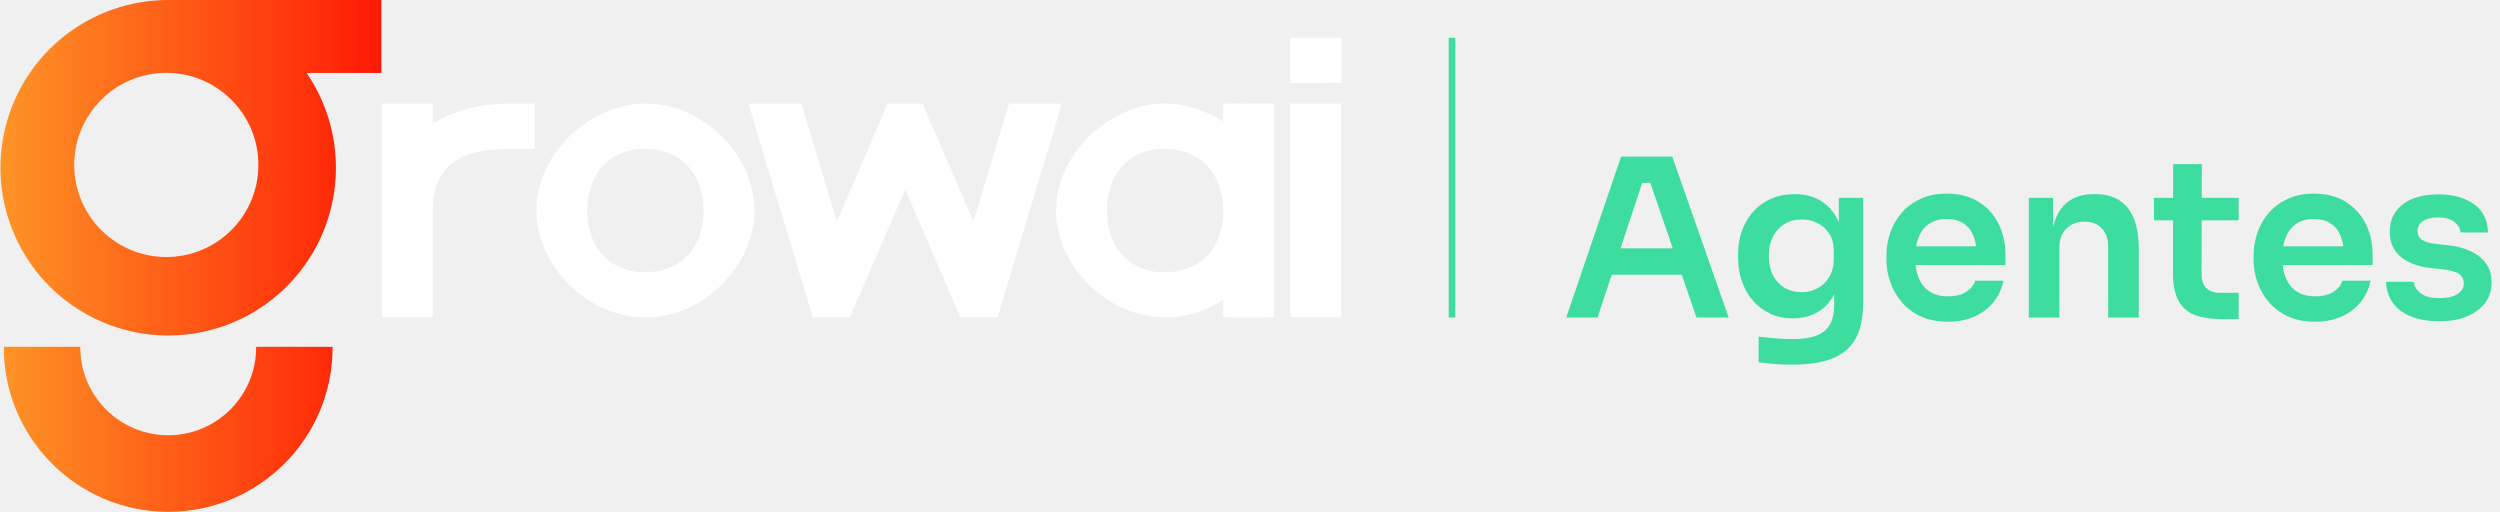
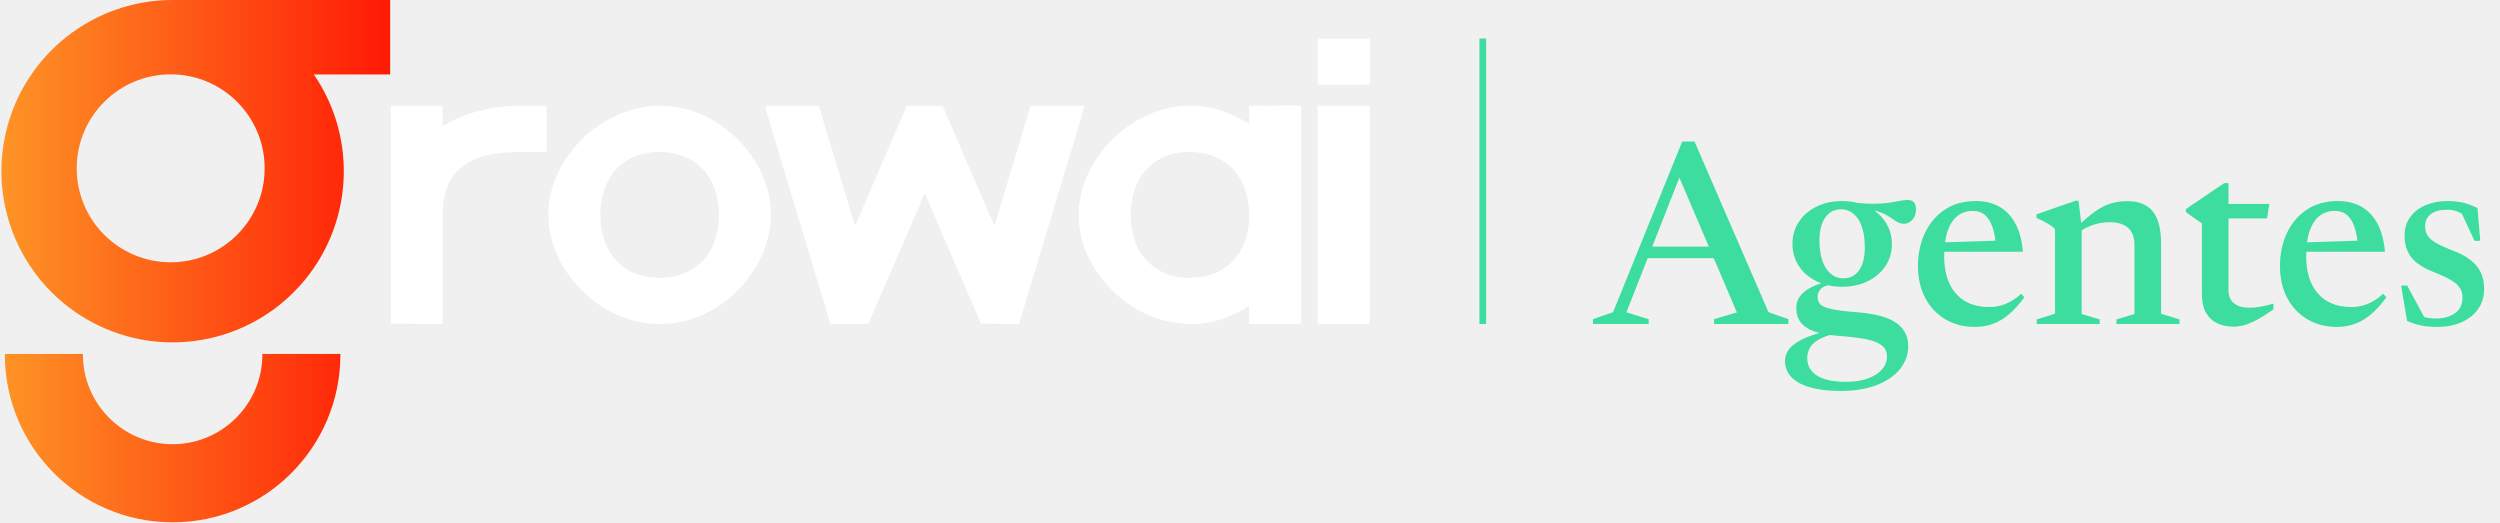
- <svg xmlns="http://www.w3.org/2000/svg" viewBox="0 0 1143.41 234.17" width="1143" height="234" role="img" aria-label="GrowAI Agentes">
+ <svg xmlns="http://www.w3.org/2000/svg" viewBox="0 0 1119.53 234.17" width="1120" height="234" role="img" aria-label="GrowAI Agentes">
  <defs>
    <linearGradient id="growai-g" gradientUnits="userSpaceOnUse" x1="0" y1="0" x2="174.28" y2="0">
      <stop offset="0" stop-color="#FE9426" />
      <stop offset="1" stop-color="#FF1A05" />
    </linearGradient>
  </defs>
  <path fill="url(#growai-g)" fill-rule="evenodd" d="M76.75 0H174.28V33.37H140.06A76.75 76.75 0 1 1 76.75 0ZM118.01 75.46A42.13 42.13 0 1 0 33.75 75.46A42.13 42.13 0 1 0 118.01 75.46ZM1.53 158.67V158.95A75.22 75.22 0 0 0 151.97 158.95V158.67H116.98V158.91A40.23 40.23 0 0 1 36.52 158.91V158.67Z" />
  <path fill="#FFFFFF" fill-rule="evenodd" d="M613.6 37.9L590.2 38C590.1 36.6 590.1 35.2 590.1 33.8C590.1 31.8 590.1 29.8 590.1 27.8C590.1 25.7 590.1 23.6 590.1 21.4C590.1 20 590.1 18.6 590.2 17.3L613.6 17.3L613.6 37.9ZM197.7 145.2L174.6 145.1L174.6 47.4L197.8 47.4L197.8 56.4C199.4 55.7 200.9 54.7 202.5 54C205.4 52.6 208.3 51.4 211.4 50.5C217.7 48.6 224.2 47.6 230.8 47.4C232.8 47.3 234.8 47.4 236.8 47.4C239.4 47.4 241.9 47.3 244.4 47.4L244.4 68C242.4 68.2 240.3 68.1 238.3 68.1C230.3 68.1 222.3 68 214.7 70.5C212.4 71.3 210.2 72.3 208.2 73.6C206.8 74.5 205.4 75.6 204.3 76.8C197.8 83.6 197.8 92.1 197.8 100.9C197.8 110.6 197.8 120.3 197.8 130.1C197.8 133.3 197.8 136.5 197.8 139.7C197.8 141.5 197.9 143.4 197.7 145.2ZM297.4 145.2C295.8 145.2 294.2 145.3 292.6 145.2C286.2 144.8 279.8 143.1 274.1 140.2C253.6 130 240 106.3 247.1 83.7C248.9 77.8 251.9 72.3 255.7 67.5C260.1 62 265.5 57.3 271.6 53.9C278.3 50.1 285.2 48.1 292.8 47.4C298.5 47.2 304.1 47.9 309.6 49.7C329 56.2 344.8 75.1 345 95.9C345.1 113.2 334.4 129.4 319.9 138.2C314.3 141.6 308 143.9 301.6 144.8C300.2 145 298.8 145.1 297.4 145.2ZM456.1 145.2L439.2 145.1C433.5 132.1 427.9 119 422.3 106C420.5 101.9 418.7 97.8 417 93.8C416.2 91.8 414.9 88.5 413.9 86.8L388.7 145.1C386.7 145.3 384.6 145.2 382.5 145.2C378.9 145.2 375.3 145.2 371.7 145.2C370.9 143 370.3 140.6 369.6 138.2C368.2 133.9 366.9 129.5 365.6 125.2C361.9 112.8 358.2 100.4 354.4 88.1C351.8 79.2 349.1 70.4 346.4 61.5C345.5 58.4 344.6 55.4 343.7 52.3C343.2 50.6 342.6 49 342.4 47.4L366.4 47.4C367.1 49.2 367.6 51.1 368.1 53C368.9 55.7 369.8 58.4 370.6 61.2C373.1 69.6 375.7 78 378.2 86.4C379.2 89.6 380.1 92.8 381.1 96C381.6 97.7 382 99.5 382.8 101.1L405.9 47.4L421.9 47.4L445.1 101.1C445.9 99.5 446.3 97.5 446.8 95.8C447.8 92.6 448.7 89.5 449.7 86.3C452.3 77.7 454.9 69 457.5 60.4C458.3 57.7 459.1 55.1 459.9 52.4C460.4 50.7 460.9 49 461.5 47.4L485.5 47.4C485.2 49.2 484.6 51 484 52.8C483 56.2 482.1 59.5 481.1 62.9C478.3 71.8 475.6 80.8 472.9 89.8C469.3 101.9 465.6 114.1 461.9 126.3C460.7 130.4 459.4 134.5 458.2 138.6C457.5 140.8 457 143.1 456.1 145.2ZM582.7 145.2C581.1 145.3 579.4 145.3 577.7 145.3C575.1 145.3 572.5 145.3 569.9 145.3C567.8 145.3 565.7 145.3 563.5 145.3C562.2 145.3 560.8 145.3 559.4 145.2L559.4 137.2C558.4 137.7 557.6 138.2 556.7 138.8C555.2 139.6 553.6 140.4 552.1 141.1C545.9 143.9 539 145.5 532.3 145.2C523.9 144.9 516.4 142.9 509.1 138.7C502.7 135 497 130 492.6 124C488.6 118.7 485.6 112.6 484.1 106.1C477.6 78.9 500 51.9 526.5 47.8C538 46.1 549.6 49.3 559.3 55.6C559.6 53.7 559.4 49.6 559.4 47.5C561.5 47.2 566.1 47.4 568.5 47.4C573.2 47.4 578 47.2 582.7 47.4L582.7 145.2ZM613.4 145.2L590.2 145.2C590.1 143.7 590.1 142.2 590.1 140.7C590.1 138.4 590.1 136.1 590.1 133.9C590.1 126.8 590.1 119.7 590.1 112.6C590.1 90.9 590.1 69.2 590.1 47.4C591.5 47.3 592.9 47.4 594.3 47.4C596.4 47.4 598.6 47.4 600.7 47.4C603.3 47.4 605.9 47.4 608.5 47.4C610.2 47.4 611.8 47.3 613.5 47.4L613.4 145.2ZM296 124.5C302.7 124.4 309.4 122 314.1 117.2C316.4 115 318.1 112.2 319.3 109.3C323.5 99 322.3 84.2 314.5 75.9C309.2 70.2 301.9 68.1 294.3 68.1C289.8 68.2 285.4 69.2 281.5 71.3C272.3 76.3 268.5 86.4 268.5 96.4C268.5 103.1 270.2 110 274.4 115.4C279.5 121.8 287.9 125.1 296 124.5ZM533.7 124.5C540.8 124.4 547.9 121.7 552.7 116.4C561.9 106.1 561.7 85.8 552.1 75.8C546.8 70.2 539.6 68.1 532 68.1C527.7 68.2 523.5 69.1 519.7 71.1C510.2 76 506.3 86.2 506.3 96.4C506.3 102.9 507.8 109.6 511.8 114.9C516.8 121.6 525.4 125.1 533.7 124.5Z" />
  <rect x="662.63" y="17.27" width="3" height="128" fill="#3DDC9F" />
-   <path fill="#3DDC9F" d="M716.39 145.27 741.5 71.66H764.89L790.71 145.27H775.99L754.11 81.44L759.25 83.66H746.64L751.89 81.44L730.71 145.27ZM733.94 125.71 738.48 113.61H768.32L772.76 125.71ZM820.05 166.85Q816.12 166.85 812.03 166.55Q807.95 166.24 804.42 165.74V154.04Q808.05 154.45 812.18 154.8Q816.32 155.15 819.95 155.15Q826.7 155.15 830.89 153.54Q835.07 151.92 837.04 148.45Q839 144.97 839 139.62V128.83L842.03 121.98Q841.73 129.54 838.9 134.83Q836.08 140.13 831.24 142.9Q826.4 145.67 820.05 145.67Q814.4 145.67 809.81 143.56Q805.23 141.44 801.95 137.71Q798.67 133.98 796.86 128.94Q795.04 123.89 795.04 118.15V116.03Q795.04 110.28 796.91 105.29Q798.77 100.3 802.2 96.57Q805.63 92.84 810.37 90.82Q815.11 88.81 820.85 88.81Q827.61 88.81 832.6 91.73Q837.59 94.65 840.42 100.2Q843.24 105.74 843.54 113.81L841.12 114.21V90.52H852.21V138.82Q852.21 148.8 848.78 154.95Q845.36 161.1 838.25 163.97Q831.14 166.85 820.05 166.85ZM824.08 133.67Q828.11 133.67 831.44 131.86Q834.77 130.04 836.79 126.62Q838.8 123.19 838.8 118.35V114.82Q838.8 110.18 836.74 106.95Q834.67 103.73 831.34 102.06Q828.01 100.4 824.08 100.4Q819.64 100.4 816.27 102.47Q812.89 104.53 810.97 108.27Q809.06 112 809.06 117.14Q809.06 122.18 810.97 125.91Q812.89 129.64 816.27 131.66Q819.64 133.67 824.08 133.67ZM891.03 147.19Q883.97 147.19 878.68 144.77Q873.39 142.35 869.91 138.26Q866.43 134.18 864.67 129.14Q862.9 124.1 862.9 118.85V116.94Q862.9 111.49 864.67 106.4Q866.43 101.31 869.91 97.33Q873.39 93.34 878.53 90.97Q883.67 88.6 890.43 88.6Q899.3 88.6 905.3 92.49Q911.3 96.37 914.32 102.67Q917.35 108.97 917.35 116.23V121.27H868.85V112.7H908.58L904.24 116.94Q904.24 111.69 902.73 107.96Q901.22 104.23 898.14 102.22Q895.07 100.2 890.43 100.2Q885.79 100.2 882.56 102.32Q879.34 104.43 877.67 108.42Q876.01 112.4 876.01 117.95Q876.01 123.09 877.62 127.07Q879.24 131.05 882.56 133.32Q885.89 135.59 891.03 135.59Q896.17 135.59 899.4 133.52Q902.63 131.46 903.54 128.43H916.44Q915.23 134.08 911.8 138.31Q908.38 142.55 903.08 144.87Q897.79 147.19 891.03 147.19ZM928.04 145.27V90.52H939.13V114.01H938.12Q938.12 105.64 940.34 100.05Q942.56 94.45 946.94 91.63Q951.33 88.81 957.88 88.81H958.49Q968.27 88.81 973.31 95.11Q978.35 101.41 978.35 113.91V145.27H964.34V112.7Q964.34 107.66 961.46 104.53Q958.59 101.41 953.55 101.41Q948.4 101.41 945.23 104.59Q942.05 107.76 942.05 113.11V145.27ZM1016.16 145.98Q1008.6 145.98 1003.71 144.01Q998.82 142.04 996.4 137.35Q993.98 132.67 993.98 124.7L994.08 75.09H1007.19L1007.09 125.61Q1007.09 129.64 1009.26 131.81Q1011.42 133.98 1015.46 133.98H1024.03V145.98ZM985.31 100.8V90.52H1024.03V100.8ZM1059.02 147.19Q1051.96 147.19 1046.66 144.77Q1041.37 142.35 1037.89 138.26Q1034.41 134.18 1032.65 129.14Q1030.88 124.1 1030.88 118.85V116.94Q1030.88 111.49 1032.65 106.4Q1034.41 101.31 1037.89 97.33Q1041.37 93.34 1046.51 90.97Q1051.65 88.6 1058.41 88.6Q1067.28 88.6 1073.28 92.49Q1079.28 96.37 1082.31 102.67Q1085.33 108.97 1085.33 116.23V121.27H1036.83V112.7H1076.56L1072.22 116.94Q1072.22 111.69 1070.71 107.96Q1069.2 104.23 1066.12 102.22Q1063.05 100.2 1058.41 100.2Q1053.77 100.2 1050.55 102.32Q1047.32 104.43 1045.66 108.42Q1043.99 112.4 1043.99 117.95Q1043.99 123.09 1045.6 127.07Q1047.22 131.05 1050.55 133.32Q1053.87 135.59 1059.02 135.59Q1064.16 135.59 1067.38 133.52Q1070.61 131.46 1071.52 128.43H1084.42Q1083.21 134.08 1079.79 138.31Q1076.36 142.55 1071.06 144.87Q1065.77 147.19 1059.02 147.19ZM1115.88 146.98Q1104.59 146.98 1098.19 142.19Q1091.79 137.41 1091.48 128.94H1104.09Q1104.39 131.76 1107.21 134.08Q1110.04 136.4 1116.09 136.4Q1121.13 136.4 1124.1 134.58Q1127.08 132.77 1127.08 129.64Q1127.08 126.92 1124.81 125.31Q1122.54 123.69 1117.09 123.19L1112.25 122.68Q1103.08 121.68 1098.14 117.44Q1093.2 113.21 1093.2 106.15Q1093.2 100.5 1096.02 96.67Q1098.84 92.84 1103.83 90.87Q1108.83 88.91 1115.28 88.91Q1125.36 88.91 1131.61 93.34Q1137.86 97.78 1138.17 106.35H1125.56Q1125.36 103.53 1122.74 101.51Q1120.12 99.49 1115.18 99.49Q1110.74 99.49 1108.32 101.21Q1105.9 102.92 1105.9 105.64Q1105.9 108.27 1107.87 109.68Q1109.83 111.09 1114.27 111.59L1119.11 112.1Q1128.79 113.11 1134.28 117.44Q1139.78 121.78 1139.78 129.14Q1139.78 134.58 1136.81 138.56Q1133.83 142.55 1128.49 144.77Q1123.14 146.98 1115.88 146.98Z" />
+   <path fill="#3DDC9F" d="M734.95 115.75V110.55H775.04V115.75ZM792.22 139.96 801.13 143.09V145.27H767.83V143.09L778.05 140.07L750.71 75.96L753.78 75.78L728.51 140.02L738.49 143.09V145.27H713.52V143.09L722.55 139.96L753.55 63.44H759.04ZM824.57 175.26Q818.25 175.26 813.56 174.32Q808.87 173.37 805.77 171.6Q802.67 169.83 801.13 167.35Q799.6 164.87 799.6 161.8Q799.6 159.56 800.78 157.52Q801.96 155.48 804.62 153.68Q807.27 151.88 811.58 150.38Q815.89 148.87 822.15 147.63H826.11V148.87Q819.67 149.82 816.07 151.53Q812.47 153.24 811.02 155.54Q809.58 157.85 809.58 160.56Q809.58 163.87 811.52 166.26Q813.47 168.65 817.31 169.92Q821.15 171.19 826.82 171.19Q832.6 171.19 836.76 169.68Q840.93 168.18 843.14 165.58Q845.35 162.98 845.35 159.91Q845.35 157.61 844.2 156.04Q843.05 154.48 840.54 153.42Q838.03 152.35 833.87 151.68Q829.71 151 823.63 150.58Q817.9 150.17 814.18 149.05Q810.46 147.93 808.39 146.27Q806.33 144.62 805.5 142.52Q804.68 140.43 804.68 138.01Q804.68 133.58 808.66 130.51Q812.65 127.44 819.67 126.08L821.09 127.5Q817.49 127.85 815.86 129.36Q814.24 130.86 814.24 133.05Q814.24 134.52 814.83 135.62Q815.42 136.71 817.13 137.51Q818.84 138.3 822.15 138.89Q825.46 139.48 830.89 139.9Q836.85 140.31 841.31 141.37Q845.77 142.44 848.78 144.3Q851.79 146.16 853.32 148.87Q854.86 151.59 854.86 155.31Q854.86 160.62 851.38 165.17Q847.89 169.71 841.13 172.49Q834.37 175.26 824.57 175.26ZM825.22 128.56Q818.79 128.56 813.74 126.08Q808.69 123.6 805.83 119.26Q802.96 114.92 802.96 109.37Q802.96 103.71 805.89 99.37Q808.81 95.03 813.86 92.58Q818.9 90.13 825.22 90.13Q830.18 90.13 834.28 91.6Q838.39 93.08 841.34 95.71Q844.29 98.33 845.91 101.82Q847.54 105.3 847.54 109.31Q847.54 114.98 844.62 119.32Q841.69 123.66 836.67 126.11Q831.66 128.56 825.22 128.56ZM826.11 124.78Q830.77 124.61 833.19 120.65Q835.61 116.69 835.38 109.85Q835.2 102.11 832.22 97.92Q829.24 93.73 824.34 93.85Q819.85 94.02 817.37 97.98Q814.89 101.93 815.07 108.78Q815.3 116.46 818.28 120.68Q821.27 124.9 826.11 124.78ZM832.78 93.79 830.77 90.84Q836.26 91.43 840.13 91.34Q844 91.25 846.62 90.84Q849.25 90.42 851.17 90.04Q853.09 89.65 854.68 89.65Q856.39 89.65 857.37 90.66Q858.34 91.66 858.34 93.91Q858.34 96.86 856.66 98.6Q854.98 100.34 852.85 100.34Q851.2 100.34 849.63 99.31Q848.07 98.27 846 96.95Q843.94 95.62 840.78 94.64Q837.62 93.67 832.78 93.79ZM885.15 90.13Q891.4 90.13 895.92 92.78Q900.44 95.44 903.07 100.52Q905.69 105.6 906.28 112.86H868.85L868.91 108.72L899.67 107.72L894.24 110.38Q893.83 105.18 892.59 101.67Q891.35 98.16 889.22 96.36Q887.09 94.55 883.85 94.55Q879.95 94.55 877.06 96.74Q874.17 98.92 872.57 103.41Q870.98 107.9 870.98 114.75Q870.98 122.24 873.46 127.35Q875.94 132.46 880.45 135.06Q884.97 137.65 891.17 137.65Q893.83 137.65 896.28 137Q898.73 136.35 901.03 135.03Q903.33 133.7 905.46 131.69L906.93 133.28Q903.63 137.83 900.2 140.78Q896.78 143.73 892.97 145.15Q889.16 146.57 884.67 146.57Q877.29 146.57 871.51 143.14Q865.72 139.72 862.48 133.58Q859.23 127.44 859.23 119.23Q859.23 111.26 862.27 104.65Q865.31 98.04 871.12 94.08Q876.94 90.13 885.15 90.13ZM932.61 101.52V140.78L940.7 143.2V145.27H912.48V143.2L920.69 140.66V102.7Q919.63 101.58 917.8 100.46Q915.97 99.34 912.36 97.68V96.09L930.02 89.95H931.2ZM948.2 143.2 956.29 140.78V109.67Q956.29 106.42 955.05 104.18Q953.81 101.93 951.33 100.78Q948.85 99.63 945.13 99.63Q940.88 99.63 937.16 101.02Q933.44 102.41 931.43 104.3L929.66 102.53Q933.44 98.86 936.48 96.44Q939.52 94.02 942.18 92.67Q944.84 91.31 947.49 90.75Q950.15 90.19 953.1 90.19Q960.84 90.19 964.53 94.79Q968.22 99.4 968.22 109.26V140.66L976.48 143.2V145.27H948.2ZM998.44 130.1Q998.44 133.93 1000.89 135.94Q1003.34 137.95 1007.83 137.95Q1010.13 137.95 1012.73 137.51Q1015.33 137.06 1018.58 136.12V138.72Q1014.27 141.73 1011.14 143.41Q1008.01 145.09 1005.53 145.77Q1003.05 146.45 1000.69 146.45Q996.56 146.45 993.37 144.92Q990.18 143.38 988.35 140.16Q986.52 136.95 986.52 131.99V100.16L979.32 95.09V93.79Q980.44 92.96 981.94 91.96Q983.45 90.95 985.19 89.8Q986.93 88.65 988.79 87.35Q990.65 86.05 992.63 84.72Q994.61 83.4 996.56 82.1H998.44V93.2ZM993.84 97.92V91.43H1016.75L1015.74 97.92ZM1047.45 90.13Q1053.71 90.13 1058.22 92.78Q1062.74 95.44 1065.37 100.52Q1067.99 105.6 1068.58 112.86H1031.15L1031.21 108.72L1061.97 107.72L1056.54 110.38Q1056.13 105.18 1054.89 101.67Q1053.65 98.16 1051.52 96.36Q1049.4 94.55 1046.15 94.55Q1042.25 94.55 1039.36 96.74Q1036.47 98.92 1034.87 103.41Q1033.28 107.9 1033.28 114.75Q1033.28 122.24 1035.76 127.35Q1038.24 132.46 1042.75 135.06Q1047.27 137.65 1053.47 137.65Q1056.13 137.65 1058.58 137Q1061.03 136.35 1063.33 135.03Q1065.63 133.7 1067.76 131.69L1069.23 133.28Q1065.93 137.83 1062.5 140.78Q1059.08 143.73 1055.27 145.15Q1051.46 146.57 1046.98 146.57Q1039.6 146.57 1033.81 143.14Q1028.02 139.72 1024.78 133.58Q1021.53 127.44 1021.53 119.23Q1021.53 111.26 1024.57 104.65Q1027.61 98.04 1033.43 94.08Q1039.24 90.13 1047.45 90.13ZM1096.51 90.13Q1100.47 90.13 1103.51 90.84Q1106.55 91.54 1110.09 93.26L1111.33 107.96H1108.73L1101.82 93.08L1106.31 98.16Q1103.77 95.97 1101.5 95Q1099.23 94.02 1096.39 94.02Q1091.79 94.02 1089.19 95.97Q1086.59 97.92 1086.59 101.52Q1086.59 104.06 1087.89 105.86Q1089.19 107.66 1091.93 109.17Q1094.68 110.67 1099.11 112.38Q1102.41 113.62 1104.98 115.22Q1107.55 116.81 1109.35 118.85Q1111.15 120.89 1112.1 123.48Q1113.04 126.08 1113.04 129.45Q1113.04 134.82 1110.27 138.66Q1107.49 142.5 1102.77 144.53Q1098.04 146.57 1092.14 146.57Q1088.01 146.57 1084.73 145.89Q1081.45 145.21 1078.5 143.85L1075.85 128.03H1078.56L1087.36 144.33L1081.34 140.13Q1083.34 141.14 1084.97 141.73Q1086.59 142.32 1088.16 142.55Q1089.72 142.79 1091.26 142.79Q1096.57 142.79 1099.96 140.46Q1103.36 138.13 1103.36 133.4Q1103.36 131.16 1102.44 129.54Q1101.53 127.91 1099.76 126.61Q1097.99 125.31 1095.51 124.13Q1093.03 122.95 1089.96 121.77Q1085.76 120.12 1082.99 117.93Q1080.21 115.75 1078.8 112.74Q1077.38 109.73 1077.38 105.65Q1077.38 100.75 1079.95 97.27Q1082.52 93.79 1086.89 91.96Q1091.26 90.13 1096.51 90.13Z" />
</svg>
